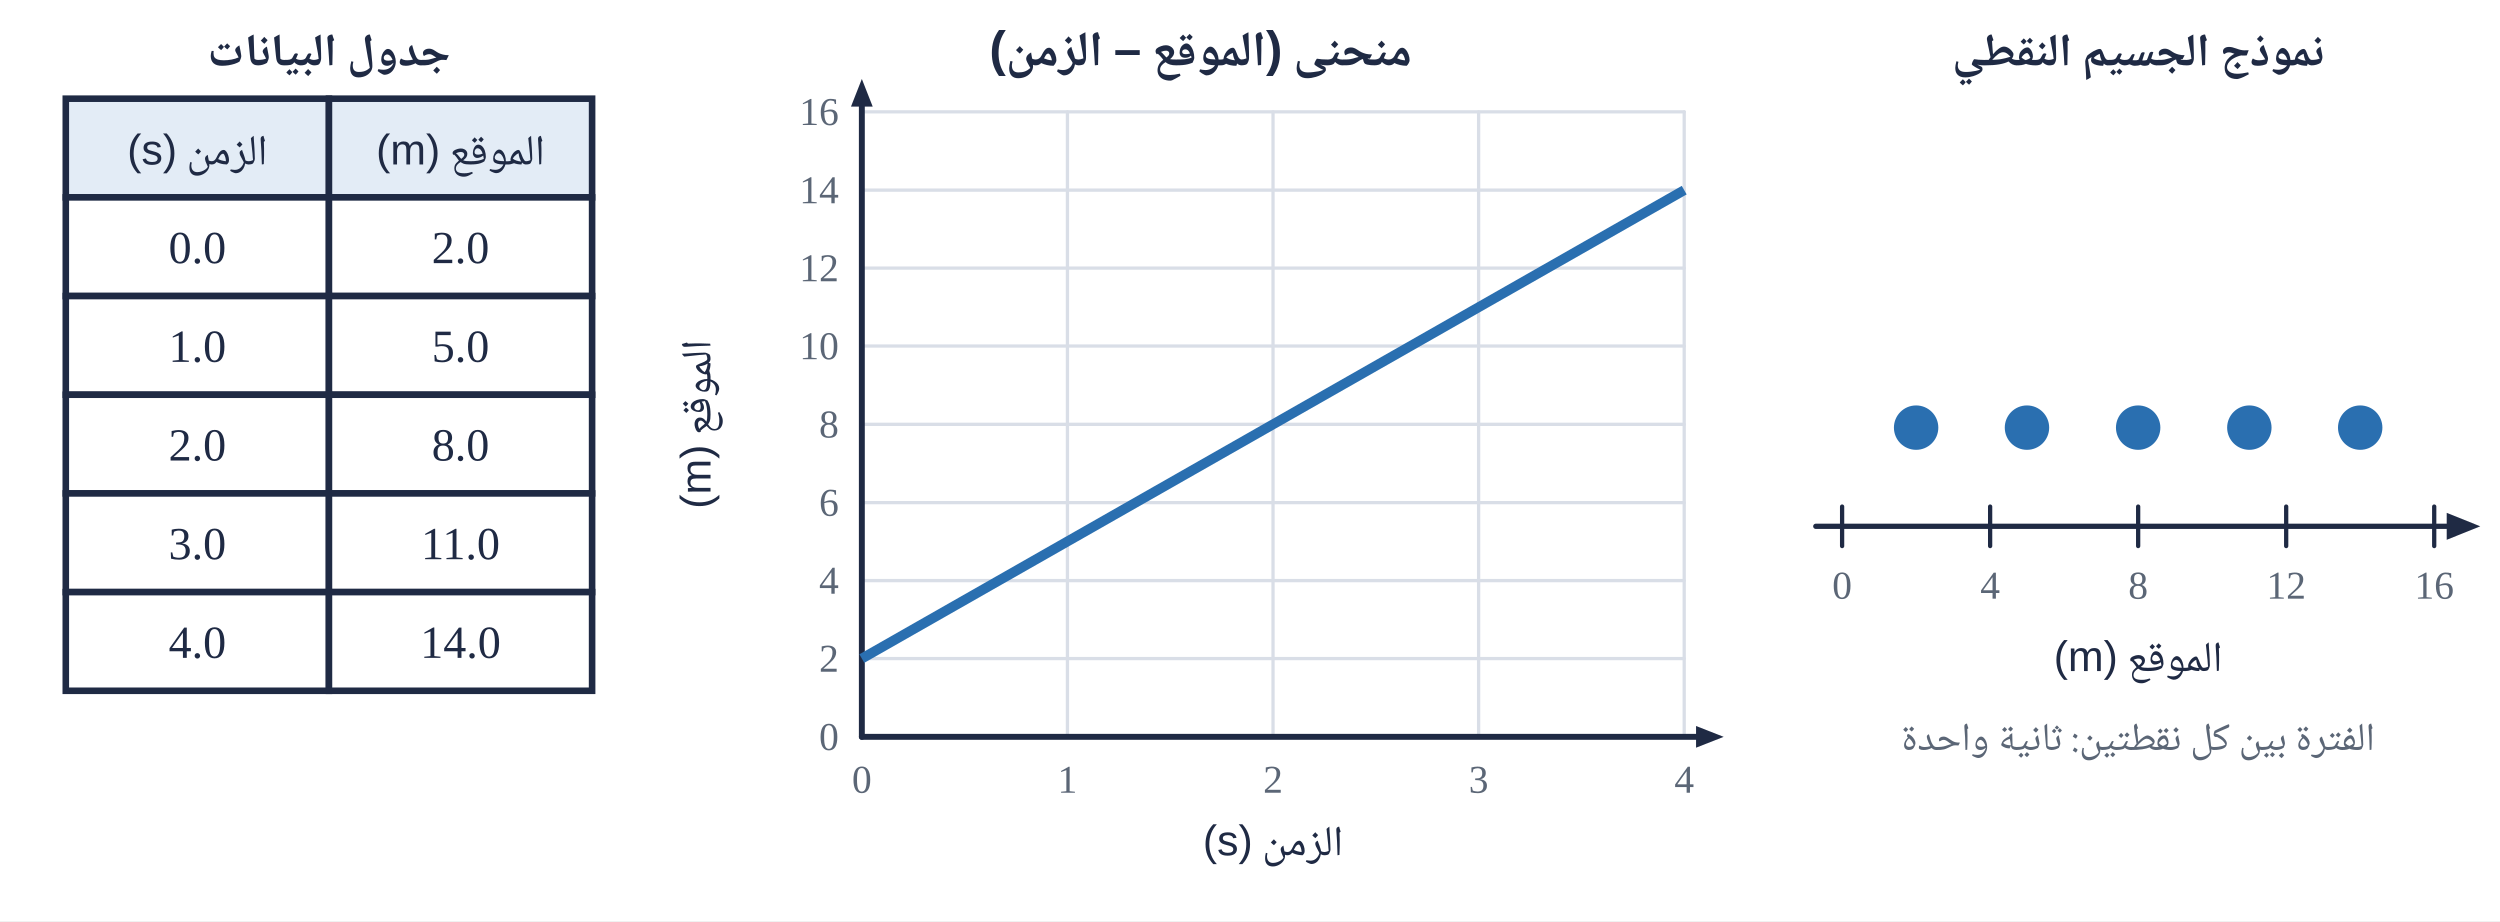
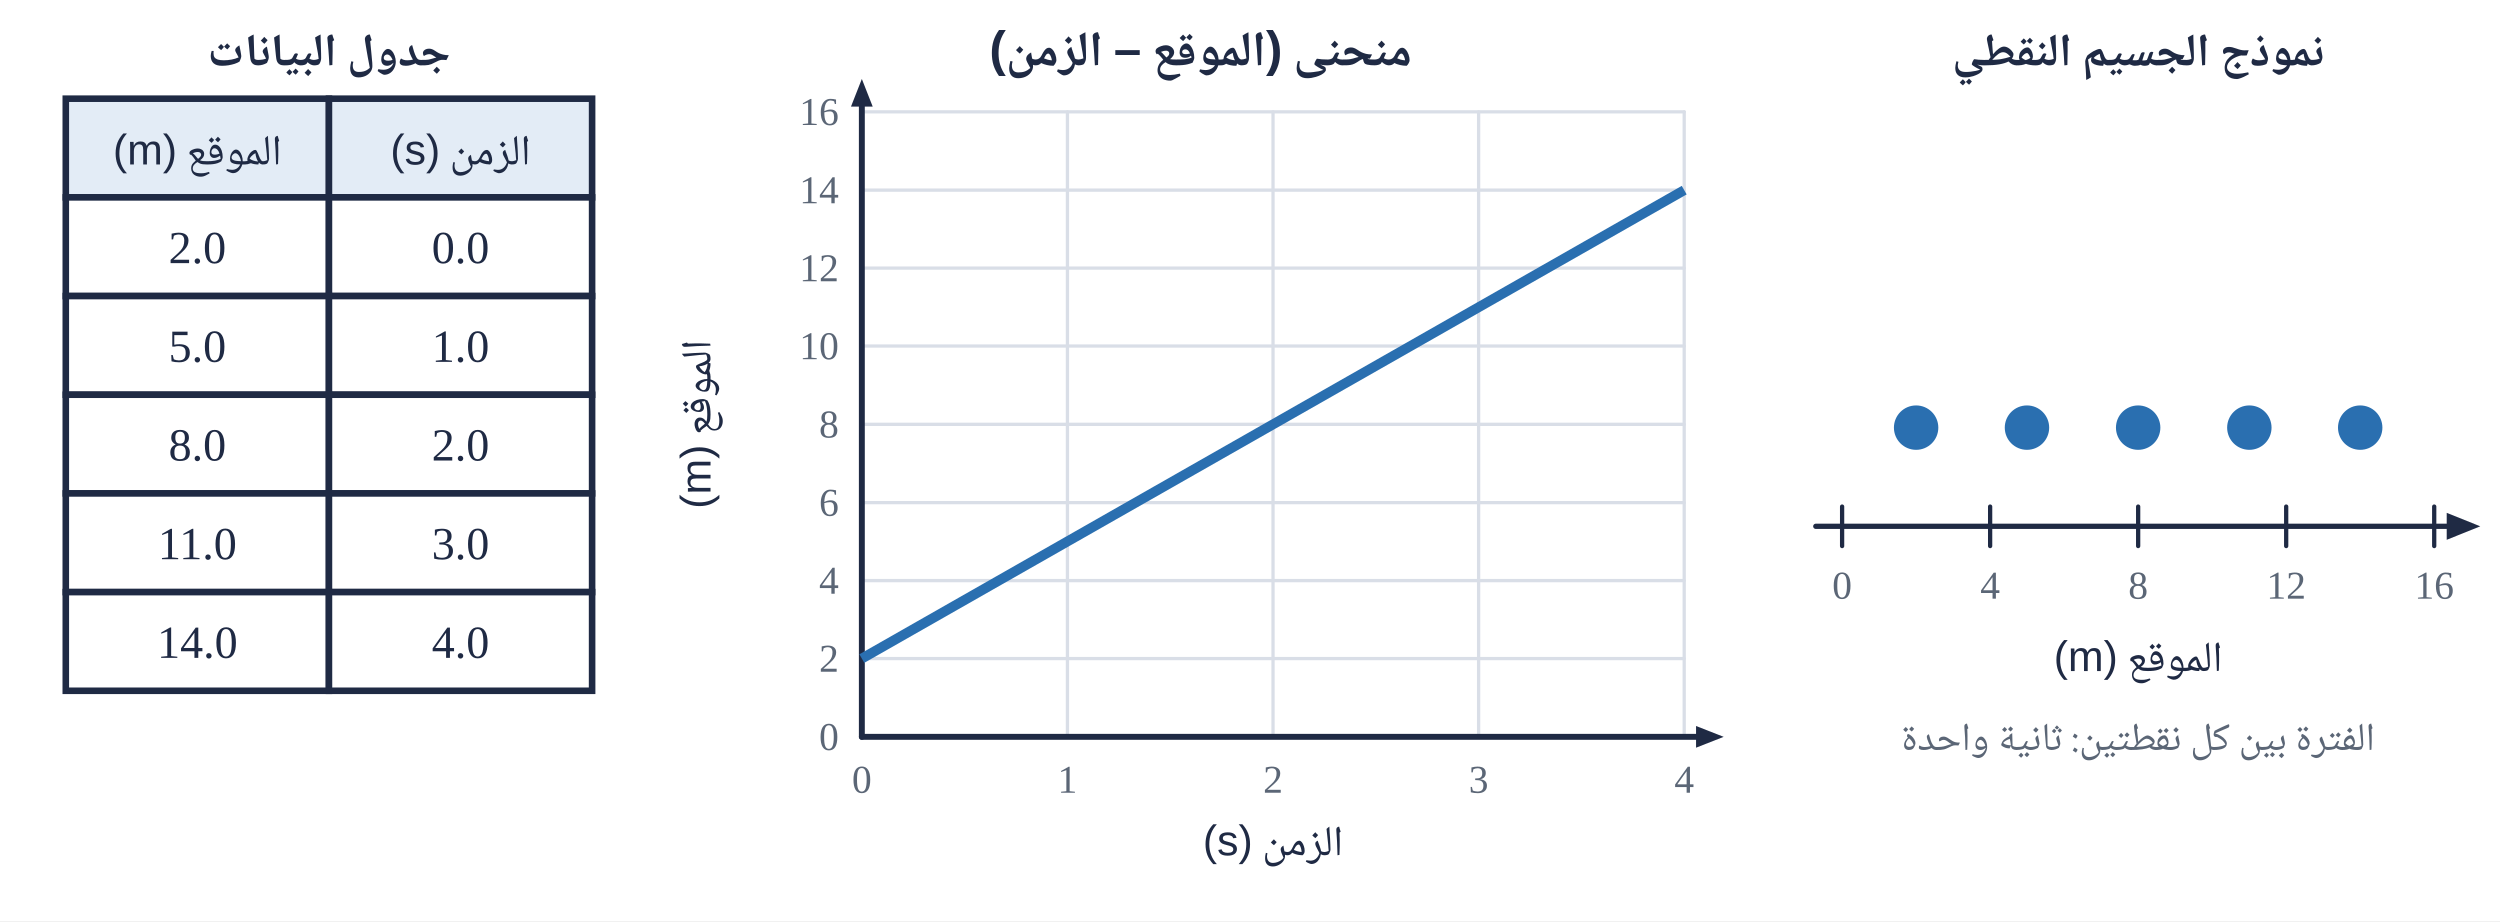
<svg xmlns="http://www.w3.org/2000/svg" viewBox="0 0 760 280" width="760" height="280">
  <rect width="760" height="280" fill="#fff" />
  <text x="100.0" y="20.0" text-anchor="middle" font-size="14" fill="#1f2a44" font-weight="bold" font-family="'IBM Plex Sans Arabic','Noto Naskh Arabic',Tahoma,Arial,sans-serif" direction="rtl">جدول البيانات</text>
  <rect x="20.0" y="30.0" width="80" height="30" fill="#e3ecf6" stroke="#1f2a44" stroke-width="2" />
  <rect x="100.0" y="30.0" width="80" height="30" fill="#e3ecf6" stroke="#1f2a44" stroke-width="2" />
-   <text x="60.0" y="50.0" text-anchor="middle" font-size="13" fill="#1f2a44" font-weight="normal" font-family="'IBM Plex Sans Arabic','Noto Naskh Arabic',Tahoma,Arial,sans-serif" direction="rtl">الزمن (s)</text>
-   <text x="140.0" y="50.0" text-anchor="middle" font-size="13" fill="#1f2a44" font-weight="normal" font-family="'IBM Plex Sans Arabic','Noto Naskh Arabic',Tahoma,Arial,sans-serif" direction="rtl">الموقع (m)</text>
+   <text x="140.0" y="50.0" text-anchor="middle" font-size="13" fill="#1f2a44" font-weight="normal" font-family="'IBM Plex Sans Arabic','Noto Naskh Arabic',Tahoma,Arial,sans-serif" direction="rtl">الزمن (s)</text>
+   <text x="60.0" y="50.0" text-anchor="middle" font-size="13" fill="#1f2a44" font-weight="normal" font-family="'IBM Plex Sans Arabic','Noto Naskh Arabic',Tahoma,Arial,sans-serif" direction="rtl">الموقع (m)</text>
  <rect x="20.0" y="60.0" width="80" height="30" fill="#fff" stroke="#1f2a44" stroke-width="2" />
  <rect x="100.0" y="60.0" width="80" height="30" fill="#fff" stroke="#1f2a44" stroke-width="2" />
-   <text x="60.0" y="80.0" text-anchor="middle" font-size="14" fill="#1f2a44" font-weight="normal" font-family="'Times New Roman',Times,serif">0.0</text>
-   <text x="140.0" y="80.0" text-anchor="middle" font-size="14" fill="#1f2a44" font-weight="normal" font-family="'Times New Roman',Times,serif">2.0</text>
+   <text x="140.0" y="80.0" text-anchor="middle" font-size="14" fill="#1f2a44" font-weight="normal" font-family="'Times New Roman',Times,serif">0.0</text>
+   <text x="60.0" y="80.0" text-anchor="middle" font-size="14" fill="#1f2a44" font-weight="normal" font-family="'Times New Roman',Times,serif">2.0</text>
  <rect x="20.0" y="90.0" width="80" height="30" fill="#fff" stroke="#1f2a44" stroke-width="2" />
  <rect x="100.0" y="90.0" width="80" height="30" fill="#fff" stroke="#1f2a44" stroke-width="2" />
-   <text x="60.0" y="110.0" text-anchor="middle" font-size="14" fill="#1f2a44" font-weight="normal" font-family="'Times New Roman',Times,serif">1.0</text>
-   <text x="140.0" y="110.0" text-anchor="middle" font-size="14" fill="#1f2a44" font-weight="normal" font-family="'Times New Roman',Times,serif">5.0</text>
+   <text x="140.0" y="110.0" text-anchor="middle" font-size="14" fill="#1f2a44" font-weight="normal" font-family="'Times New Roman',Times,serif">1.0</text>
+   <text x="60.0" y="110.0" text-anchor="middle" font-size="14" fill="#1f2a44" font-weight="normal" font-family="'Times New Roman',Times,serif">5.0</text>
  <rect x="20.0" y="120.0" width="80" height="30" fill="#fff" stroke="#1f2a44" stroke-width="2" />
  <rect x="100.0" y="120.0" width="80" height="30" fill="#fff" stroke="#1f2a44" stroke-width="2" />
-   <text x="60.0" y="140.0" text-anchor="middle" font-size="14" fill="#1f2a44" font-weight="normal" font-family="'Times New Roman',Times,serif">2.0</text>
-   <text x="140.0" y="140.0" text-anchor="middle" font-size="14" fill="#1f2a44" font-weight="normal" font-family="'Times New Roman',Times,serif">8.0</text>
+   <text x="140.0" y="140.0" text-anchor="middle" font-size="14" fill="#1f2a44" font-weight="normal" font-family="'Times New Roman',Times,serif">2.0</text>
+   <text x="60.0" y="140.0" text-anchor="middle" font-size="14" fill="#1f2a44" font-weight="normal" font-family="'Times New Roman',Times,serif">8.0</text>
  <rect x="20.0" y="150.0" width="80" height="30" fill="#fff" stroke="#1f2a44" stroke-width="2" />
  <rect x="100.0" y="150.0" width="80" height="30" fill="#fff" stroke="#1f2a44" stroke-width="2" />
-   <text x="60.0" y="170.0" text-anchor="middle" font-size="14" fill="#1f2a44" font-weight="normal" font-family="'Times New Roman',Times,serif">3.0</text>
-   <text x="140.0" y="170.0" text-anchor="middle" font-size="14" fill="#1f2a44" font-weight="normal" font-family="'Times New Roman',Times,serif">11.0</text>
+   <text x="140.0" y="170.0" text-anchor="middle" font-size="14" fill="#1f2a44" font-weight="normal" font-family="'Times New Roman',Times,serif">3.0</text>
+   <text x="60.0" y="170.0" text-anchor="middle" font-size="14" fill="#1f2a44" font-weight="normal" font-family="'Times New Roman',Times,serif">11.0</text>
  <rect x="20.0" y="180.0" width="80" height="30" fill="#fff" stroke="#1f2a44" stroke-width="2" />
  <rect x="100.0" y="180.0" width="80" height="30" fill="#fff" stroke="#1f2a44" stroke-width="2" />
-   <text x="60.0" y="200.0" text-anchor="middle" font-size="14" fill="#1f2a44" font-weight="normal" font-family="'Times New Roman',Times,serif">4.0</text>
-   <text x="140.0" y="200.0" text-anchor="middle" font-size="14" fill="#1f2a44" font-weight="normal" font-family="'Times New Roman',Times,serif">14.0</text>
+   <text x="140.0" y="200.0" text-anchor="middle" font-size="14" fill="#1f2a44" font-weight="normal" font-family="'Times New Roman',Times,serif">4.0</text>
+   <text x="60.0" y="200.0" text-anchor="middle" font-size="14" fill="#1f2a44" font-weight="normal" font-family="'Times New Roman',Times,serif">14.0</text>
  <line x1="262.0" y1="34.0" x2="262.0" y2="224.0" stroke="#d9dee7" stroke-width="1" stroke-linecap="round" />
  <line x1="324.5" y1="34.0" x2="324.5" y2="224.0" stroke="#d9dee7" stroke-width="1" stroke-linecap="round" />
  <line x1="387.0" y1="34.0" x2="387.0" y2="224.0" stroke="#d9dee7" stroke-width="1" stroke-linecap="round" />
  <line x1="449.5" y1="34.0" x2="449.5" y2="224.0" stroke="#d9dee7" stroke-width="1" stroke-linecap="round" />
  <line x1="512.0" y1="34.0" x2="512.0" y2="224.0" stroke="#d9dee7" stroke-width="1" stroke-linecap="round" />
  <line x1="262.0" y1="224.0" x2="512.0" y2="224.0" stroke="#d9dee7" stroke-width="1" stroke-linecap="round" />
  <line x1="262.0" y1="200.2" x2="512.0" y2="200.2" stroke="#d9dee7" stroke-width="1" stroke-linecap="round" />
  <line x1="262.0" y1="176.5" x2="512.0" y2="176.5" stroke="#d9dee7" stroke-width="1" stroke-linecap="round" />
  <line x1="262.0" y1="152.8" x2="512.0" y2="152.8" stroke="#d9dee7" stroke-width="1" stroke-linecap="round" />
  <line x1="262.0" y1="129.0" x2="512.0" y2="129.0" stroke="#d9dee7" stroke-width="1" stroke-linecap="round" />
  <line x1="262.0" y1="105.2" x2="512.0" y2="105.2" stroke="#d9dee7" stroke-width="1" stroke-linecap="round" />
  <line x1="262.0" y1="81.5" x2="512.0" y2="81.5" stroke="#d9dee7" stroke-width="1" stroke-linecap="round" />
  <line x1="262.0" y1="57.8" x2="512.0" y2="57.8" stroke="#d9dee7" stroke-width="1" stroke-linecap="round" />
  <line x1="262.0" y1="34.0" x2="512.0" y2="34.0" stroke="#d9dee7" stroke-width="1" stroke-linecap="round" />
  <line x1="262.0" y1="224.0" x2="518.6" y2="224.0" stroke="#1f2a44" stroke-width="1.8" stroke-linecap="round" />
  <polygon points="524.0,224.0 515.6,227.3 515.6,220.7" fill="#1f2a44" />
  <line x1="262.0" y1="224.0" x2="262.0" y2="29.4" stroke="#1f2a44" stroke-width="1.8" stroke-linecap="round" />
  <polygon points="262.0,24.0 265.3,32.4 258.7,32.4" fill="#1f2a44" />
  <text x="262.0" y="241.0" text-anchor="middle" font-size="12" fill="#5b6676" font-weight="normal" font-family="'Times New Roman',Times,serif">0</text>
  <text x="324.5" y="241.0" text-anchor="middle" font-size="12" fill="#5b6676" font-weight="normal" font-family="'Times New Roman',Times,serif">1</text>
  <text x="387.0" y="241.0" text-anchor="middle" font-size="12" fill="#5b6676" font-weight="normal" font-family="'Times New Roman',Times,serif">2</text>
  <text x="449.5" y="241.0" text-anchor="middle" font-size="12" fill="#5b6676" font-weight="normal" font-family="'Times New Roman',Times,serif">3</text>
  <text x="512.0" y="241.0" text-anchor="middle" font-size="12" fill="#5b6676" font-weight="normal" font-family="'Times New Roman',Times,serif">4</text>
  <text x="255.0" y="228.0" text-anchor="end" font-size="12" fill="#5b6676" font-weight="normal" font-family="'Times New Roman',Times,serif">0</text>
  <text x="255.0" y="204.2" text-anchor="end" font-size="12" fill="#5b6676" font-weight="normal" font-family="'Times New Roman',Times,serif">2</text>
  <text x="255.0" y="180.5" text-anchor="end" font-size="12" fill="#5b6676" font-weight="normal" font-family="'Times New Roman',Times,serif">4</text>
  <text x="255.0" y="156.8" text-anchor="end" font-size="12" fill="#5b6676" font-weight="normal" font-family="'Times New Roman',Times,serif">6</text>
  <text x="255.0" y="133.0" text-anchor="end" font-size="12" fill="#5b6676" font-weight="normal" font-family="'Times New Roman',Times,serif">8</text>
  <text x="255.0" y="109.2" text-anchor="end" font-size="12" fill="#5b6676" font-weight="normal" font-family="'Times New Roman',Times,serif">10</text>
  <text x="255.0" y="85.5" text-anchor="end" font-size="12" fill="#5b6676" font-weight="normal" font-family="'Times New Roman',Times,serif">12</text>
  <text x="255.0" y="61.8" text-anchor="end" font-size="12" fill="#5b6676" font-weight="normal" font-family="'Times New Roman',Times,serif">14</text>
  <text x="255.0" y="38.0" text-anchor="end" font-size="12" fill="#5b6676" font-weight="normal" font-family="'Times New Roman',Times,serif">16</text>
  <text x="387.0" y="260.0" text-anchor="middle" font-size="13" fill="#1f2a44" font-weight="normal" font-family="'IBM Plex Sans Arabic','Noto Naskh Arabic',Tahoma,Arial,sans-serif" direction="rtl">الزمن (s)</text>
  <text x="216.0" y="129.0" text-anchor="middle" font-size="13" fill="#1f2a44" font-weight="normal" font-family="'IBM Plex Sans Arabic','Noto Naskh Arabic',Tahoma,Arial,sans-serif" direction="rtl" transform="rotate(-90 216 129.0)">الموقع (m)</text>
  <polyline points="262.0,200.2 324.5,164.6 387.0,129.0 449.5,93.4 512.0,57.8" fill="none" stroke="#2a6fb0" stroke-width="3" stroke-linejoin="round" />
  <text x="365.0" y="20.0" text-anchor="middle" font-size="15" fill="#1f2a44" font-weight="bold" font-family="'IBM Plex Sans Arabic','Noto Naskh Arabic',Tahoma,Arial,sans-serif" direction="rtl">منحنى (الموقع – الزمن)</text>
  <text x="650.0" y="20.0" text-anchor="middle" font-size="14" fill="#1f2a44" font-weight="bold" font-family="'IBM Plex Sans Arabic','Noto Naskh Arabic',Tahoma,Arial,sans-serif" direction="rtl">نموذج الجسيم النقطي</text>
  <circle cx="582.5" cy="130.0" r="6" fill="#2a6fb0" stroke="#2a6fb0" stroke-width="1.5" />
  <circle cx="616.2" cy="130.0" r="6" fill="#2a6fb0" stroke="#2a6fb0" stroke-width="1.5" />
  <circle cx="650.0" cy="130.0" r="6" fill="#2a6fb0" stroke="#2a6fb0" stroke-width="1.5" />
  <circle cx="683.8" cy="130.0" r="6" fill="#2a6fb0" stroke="#2a6fb0" stroke-width="1.5" />
  <circle cx="717.5" cy="130.0" r="6" fill="#2a6fb0" stroke="#2a6fb0" stroke-width="1.5" />
  <line x1="552.0" y1="160.0" x2="747.4" y2="160.0" stroke="#1f2a44" stroke-width="1.6" stroke-linecap="round" />
  <polygon points="754.0,160.0 743.8,164.1 743.8,155.9" fill="#1f2a44" />
  <line x1="560.0" y1="154.0" x2="560.0" y2="166.0" stroke="#1f2a44" stroke-width="1.3" stroke-linecap="round" />
  <text x="560.0" y="182.0" text-anchor="middle" font-size="12" fill="#5b6676" font-weight="normal" font-family="'Times New Roman',Times,serif">0</text>
  <line x1="605.0" y1="154.0" x2="605.0" y2="166.0" stroke="#1f2a44" stroke-width="1.3" stroke-linecap="round" />
  <text x="605.0" y="182.0" text-anchor="middle" font-size="12" fill="#5b6676" font-weight="normal" font-family="'Times New Roman',Times,serif">4</text>
  <line x1="650.0" y1="154.0" x2="650.0" y2="166.0" stroke="#1f2a44" stroke-width="1.3" stroke-linecap="round" />
  <text x="650.0" y="182.0" text-anchor="middle" font-size="12" fill="#5b6676" font-weight="normal" font-family="'Times New Roman',Times,serif">8</text>
  <line x1="695.0" y1="154.0" x2="695.0" y2="166.0" stroke="#1f2a44" stroke-width="1.3" stroke-linecap="round" />
  <text x="695.0" y="182.0" text-anchor="middle" font-size="12" fill="#5b6676" font-weight="normal" font-family="'Times New Roman',Times,serif">12</text>
  <line x1="740.0" y1="154.0" x2="740.0" y2="166.0" stroke="#1f2a44" stroke-width="1.3" stroke-linecap="round" />
  <text x="740.0" y="182.0" text-anchor="middle" font-size="12" fill="#5b6676" font-weight="normal" font-family="'Times New Roman',Times,serif">16</text>
  <text x="650.0" y="204.0" text-anchor="middle" font-size="13" fill="#1f2a44" font-weight="normal" font-family="'IBM Plex Sans Arabic','Noto Naskh Arabic',Tahoma,Arial,sans-serif" direction="rtl">الموقع (m)</text>
  <text x="650.0" y="228.0" text-anchor="middle" font-size="12" fill="#5b6676" font-weight="normal" font-family="'IBM Plex Sans Arabic','Noto Naskh Arabic',Tahoma,Arial,sans-serif" direction="rtl">الفترة بين كل نقطتين: ثانية واحدة</text>
</svg>
